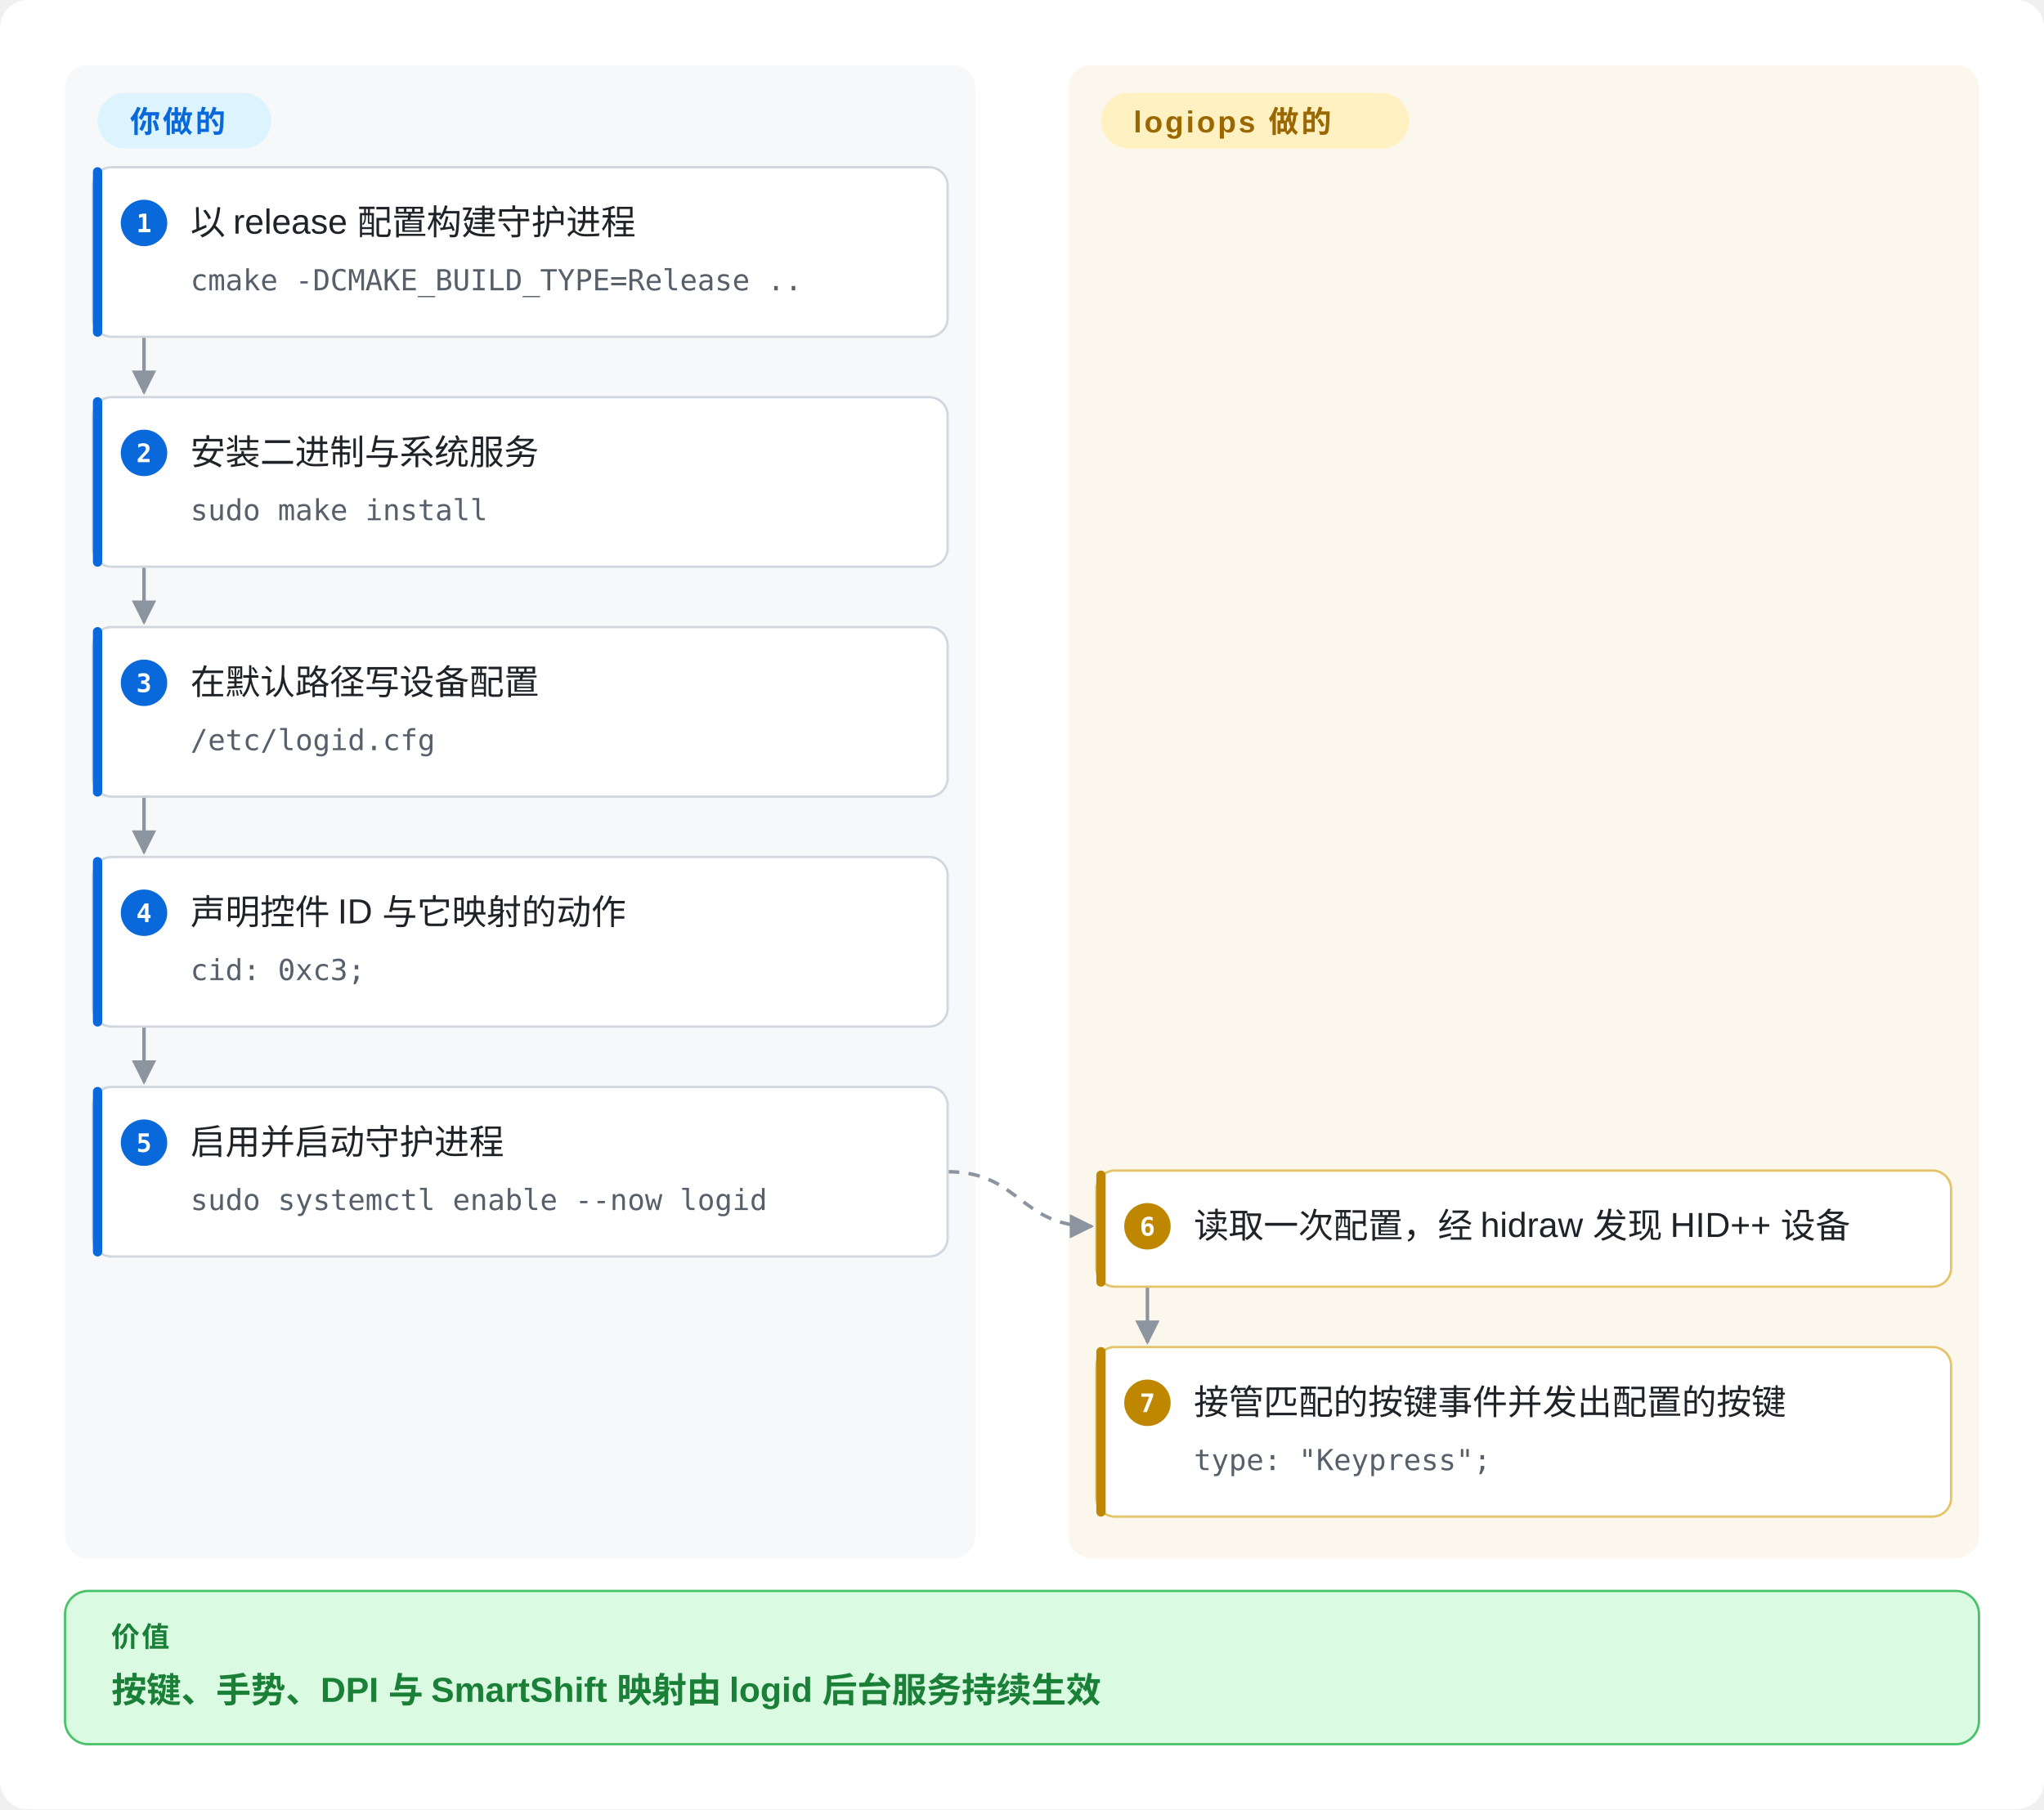
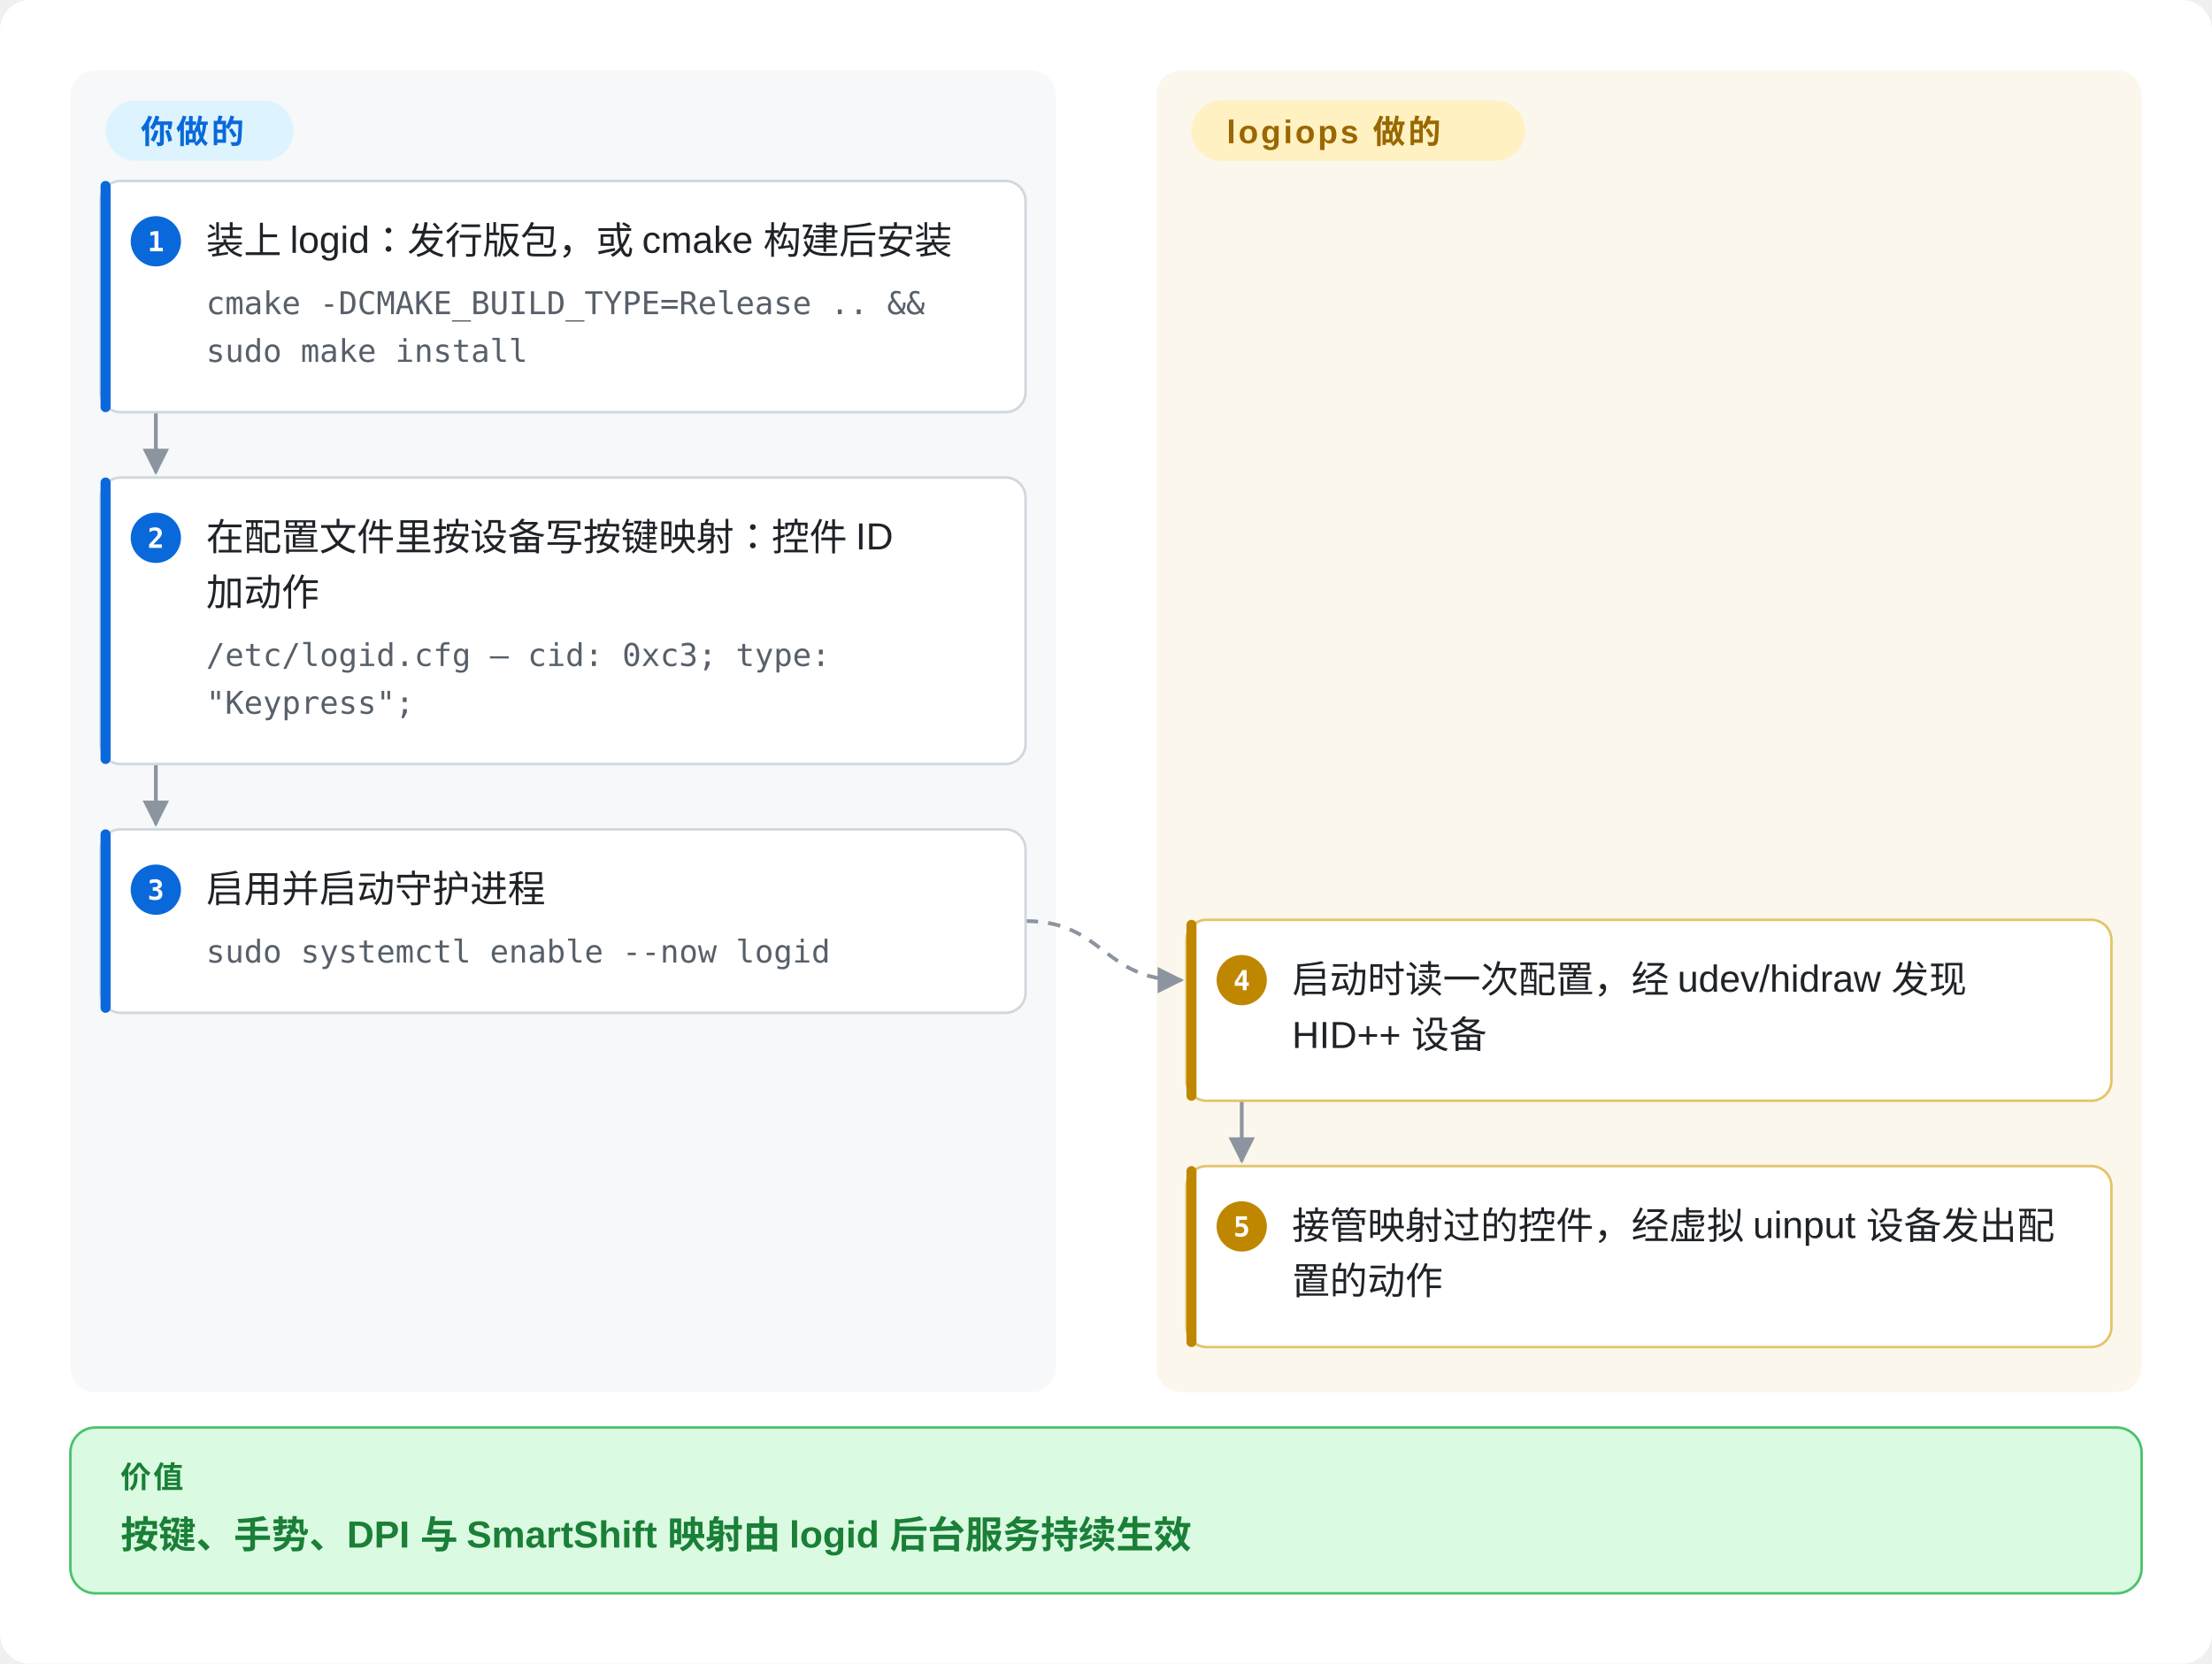
- <svg xmlns="http://www.w3.org/2000/svg" width="880" height="779" viewBox="0 0 880 779" role="img">
+ <svg xmlns="http://www.w3.org/2000/svg" width="880" height="662" viewBox="0 0 880 662" role="img">
  <style>
.bg{fill:#ffffff}.lane{fill:#f6f8fa}.laneT{fill:#fbf7ec}
.hdr{font:600 13px 'PingFang SC','Hiragino Sans GB','Microsoft YaHei','Helvetica Neue',Arial,sans-serif;letter-spacing:.08em}
.hY{fill:#0969da}.hT{fill:#9a6700}
.pillY{fill:#ddf4ff}.pillT{fill:#fff1c2}
.card{fill:#ffffff;stroke:#d0d7de;stroke-width:1}
.cardT{fill:#ffffff;stroke:#e3c46a;stroke-width:1}
.accY{fill:#0969da}.accT{fill:#bf8700}
.t{font:500 15px 'PingFang SC','Hiragino Sans GB','Microsoft YaHei','Helvetica Neue',Arial,sans-serif;fill:#1f2328}
.c{font:12.5px 'SF Mono',Menlo,Consolas,monospace;fill:#57606a}
.num{font:700 11px 'SF Mono',Menlo,Consolas,monospace;fill:#ffffff}
.edge{stroke:#8c959f;stroke-width:1.5;fill:none}
.hand{stroke:#8c959f;stroke-width:1.5;fill:none;stroke-dasharray:5 4}
.ah{fill:#8c959f}
.val{fill:#dafbe1;stroke:#4ac26b;stroke-width:1}
.valK{font:700 12px 'PingFang SC','Hiragino Sans GB','Microsoft YaHei','Helvetica Neue',Arial,sans-serif;fill:#1a7f37;letter-spacing:.08em}
.valT{font:600 15px 'PingFang SC','Hiragino Sans GB','Microsoft YaHei','Helvetica Neue',Arial,sans-serif;fill:#1a7f37}
@media (prefers-color-scheme: dark){
.bg{fill:#0d1117}.lane{fill:#161b22}.laneT{fill:#1c1a14}
.hY{fill:#58a6ff}.hT{fill:#d4a72c}.pillY{fill:#0c2d6b}.pillT{fill:#3b2e0a}
.card{fill:#0d1117;stroke:#30363d}.cardT{fill:#0d1117;stroke:#6e5a1f}
.accY{fill:#1f6feb}.accT{fill:#9e6a03}
.t{fill:#e6edf3}.c{fill:#8b949e}
.edge,.hand{stroke:#6e7681}.ah{fill:#6e7681}
.val{fill:#0f2d1a;stroke:#2ea043}.valK,.valT{fill:#3fb950}
}
</style>
  <defs>
    <marker id="a" viewBox="0 0 10 10" refX="9" refY="5" markerWidth="7" markerHeight="7" orient="auto-start-reverse">
      <path class="ah" d="M0,0 L10,5 L0,10 z" />
    </marker>
  </defs>
-   <rect class="bg" width="880" height="779" rx="12" />
-   <rect class="lane" x="28" y="28" width="392" height="643" rx="10" />
+   <rect class="bg" width="880" height="662" rx="12" />
+   <rect class="lane" x="28" y="28" width="392" height="526" rx="10" />
  <rect class="pillY" x="42" y="40" width="74.8" height="24" rx="12" />
  <text class="hdr hY" x="56" y="57">你做的</text>
-   <rect class="laneT" x="460" y="28" width="392" height="643" rx="10" />
+   <rect class="laneT" x="460" y="28" width="392" height="526" rx="10" />
  <rect class="pillT" x="474" y="40" width="132.7" height="24" rx="12" />
  <text class="hdr hT" x="488" y="57">logiops 做的</text>
-   <path class="edge" d="M62,145 L62,169" marker-end="url(#a)" />
-   <path class="edge" d="M62,244 L62,268" marker-end="url(#a)" />
-   <path class="edge" d="M62,343 L62,367" marker-end="url(#a)" />
-   <path class="edge" d="M62,442 L62,466" marker-end="url(#a)" />
-   <path class="hand" d="M408,504.5 C439.0,504.5 439.0,528 470,528" marker-end="url(#a)" />
-   <path class="edge" d="M494,554 L494,578" marker-end="url(#a)" />
-   <rect class="card" x="40" y="72" width="368" height="73" rx="8" />
-   <rect class="accY" x="40" y="72" width="4" height="73" rx="2" />
+   <path class="edge" d="M62,164 L62,188" marker-end="url(#a)" />
+   <path class="edge" d="M62,304 L62,328" marker-end="url(#a)" />
+   <path class="hand" d="M408,366.5 C439.0,366.5 439.0,390 470,390" marker-end="url(#a)" />
+   <path class="edge" d="M494,438 L494,462" marker-end="url(#a)" />
+   <rect class="card" x="40" y="72" width="368" height="92" rx="8" />
+   <rect class="accY" x="40" y="72" width="4" height="92" rx="2" />
  <circle class="accY" cx="62" cy="96" r="10" />
  <text class="num" x="62" y="100" text-anchor="middle">1</text>
-   <text class="t" x="82" y="101">以 release 配置构建守护进程</text>
-   <text class="c" x="82" y="125">cmake -DCMAKE_BUILD_TYPE=Release ..</text>
-   <rect class="card" x="40" y="171" width="368" height="73" rx="8" />
-   <rect class="accY" x="40" y="171" width="4" height="73" rx="2" />
-   <circle class="accY" cx="62" cy="195" r="10" />
-   <text class="num" x="62" y="199" text-anchor="middle">2</text>
-   <text class="t" x="82" y="200">安装二进制与系统服务</text>
-   <text class="c" x="82" y="224">sudo make install</text>
-   <rect class="card" x="40" y="270" width="368" height="73" rx="8" />
-   <rect class="accY" x="40" y="270" width="4" height="73" rx="2" />
-   <circle class="accY" cx="62" cy="294" r="10" />
-   <text class="num" x="62" y="298" text-anchor="middle">3</text>
-   <text class="t" x="82" y="299">在默认路径写设备配置</text>
-   <text class="c" x="82" y="323">/etc/logid.cfg</text>
-   <rect class="card" x="40" y="369" width="368" height="73" rx="8" />
-   <rect class="accY" x="40" y="369" width="4" height="73" rx="2" />
-   <circle class="accY" cx="62" cy="393" r="10" />
-   <text class="num" x="62" y="397" text-anchor="middle">4</text>
-   <text class="t" x="82" y="398">声明控件 ID 与它映射的动作</text>
-   <text class="c" x="82" y="422">cid: 0xc3;</text>
-   <rect class="card" x="40" y="468" width="368" height="73" rx="8" />
-   <rect class="accY" x="40" y="468" width="4" height="73" rx="2" />
-   <circle class="accY" cx="62" cy="492" r="10" />
-   <text class="num" x="62" y="496" text-anchor="middle">5</text>
-   <text class="t" x="82" y="497">启用并启动守护进程</text>
-   <text class="c" x="82" y="521">sudo systemctl enable --now logid</text>
-   <rect class="cardT" x="472" y="504" width="368" height="50" rx="8" />
-   <rect class="accT" x="472" y="504" width="4" height="50" rx="2" />
-   <circle class="accT" cx="494" cy="528" r="10" />
-   <text class="num" x="494" y="532" text-anchor="middle">6</text>
-   <text class="t" x="514" y="533">读取一次配置，经 hidraw 发现 HID++ 设备</text>
-   <rect class="cardT" x="472" y="580" width="368" height="73" rx="8" />
-   <rect class="accT" x="472" y="580" width="4" height="73" rx="2" />
-   <circle class="accT" cx="494" cy="604" r="10" />
-   <text class="num" x="494" y="608" text-anchor="middle">7</text>
-   <text class="t" x="514" y="609">接管匹配的按键事件并发出配置的按键</text>
-   <text class="c" x="514" y="633">type: "Keypress";</text>
-   <rect class="val" x="28" y="685" width="824" height="66" rx="10" />
-   <text class="valK" x="48" y="709">价值</text>
-   <text class="valT" x="48" y="733">按键、手势、DPI 与 SmartShift 映射由 logid 后台服务持续生效</text>
+   <text class="t" x="82" y="101">装上 logid：发行版包，或 cmake 构建后安装</text>
+   <text class="c" x="82" y="125">cmake -DCMAKE_BUILD_TYPE=Release .. &amp;&amp;</text>
+   <text class="c" x="82" y="144">sudo make install</text>
+   <rect class="card" x="40" y="190" width="368" height="114" rx="8" />
+   <rect class="accY" x="40" y="190" width="4" height="114" rx="2" />
+   <circle class="accY" cx="62" cy="214" r="10" />
+   <text class="num" x="62" y="218" text-anchor="middle">2</text>
+   <text class="t" x="82" y="219">在配置文件里按设备写按键映射：控件 ID</text>
+   <text class="t" x="82" y="241"> 加动作</text>
+   <text class="c" x="82" y="265">/etc/logid.cfg — cid: 0xc3; type:</text>
+   <text class="c" x="82" y="284">"Keypress";</text>
+   <rect class="card" x="40" y="330" width="368" height="73" rx="8" />
+   <rect class="accY" x="40" y="330" width="4" height="73" rx="2" />
+   <circle class="accY" cx="62" cy="354" r="10" />
+   <text class="num" x="62" y="358" text-anchor="middle">3</text>
+   <text class="t" x="82" y="359">启用并启动守护进程</text>
+   <text class="c" x="82" y="383">sudo systemctl enable --now logid</text>
+   <rect class="cardT" x="472" y="366" width="368" height="72" rx="8" />
+   <rect class="accT" x="472" y="366" width="4" height="72" rx="2" />
+   <circle class="accT" cx="494" cy="390" r="10" />
+   <text class="num" x="494" y="394" text-anchor="middle">4</text>
+   <text class="t" x="514" y="395">启动时读一次配置，经 udev/hidraw 发现</text>
+   <text class="t" x="514" y="417">HID++ 设备</text>
+   <rect class="cardT" x="472" y="464" width="368" height="72" rx="8" />
+   <rect class="accT" x="472" y="464" width="4" height="72" rx="2" />
+   <circle class="accT" cx="494" cy="488" r="10" />
+   <text class="num" x="494" y="492" text-anchor="middle">5</text>
+   <text class="t" x="514" y="493">接管映射过的控件，经虚拟 uinput 设备发出配</text>
+   <text class="t" x="514" y="515">置的动作</text>
+   <rect class="val" x="28" y="568" width="824" height="66" rx="10" />
+   <text class="valK" x="48" y="592">价值</text>
+   <text class="valT" x="48" y="616">按键、手势、DPI 与 SmartShift 映射由 logid 后台服务持续生效</text>
</svg>
